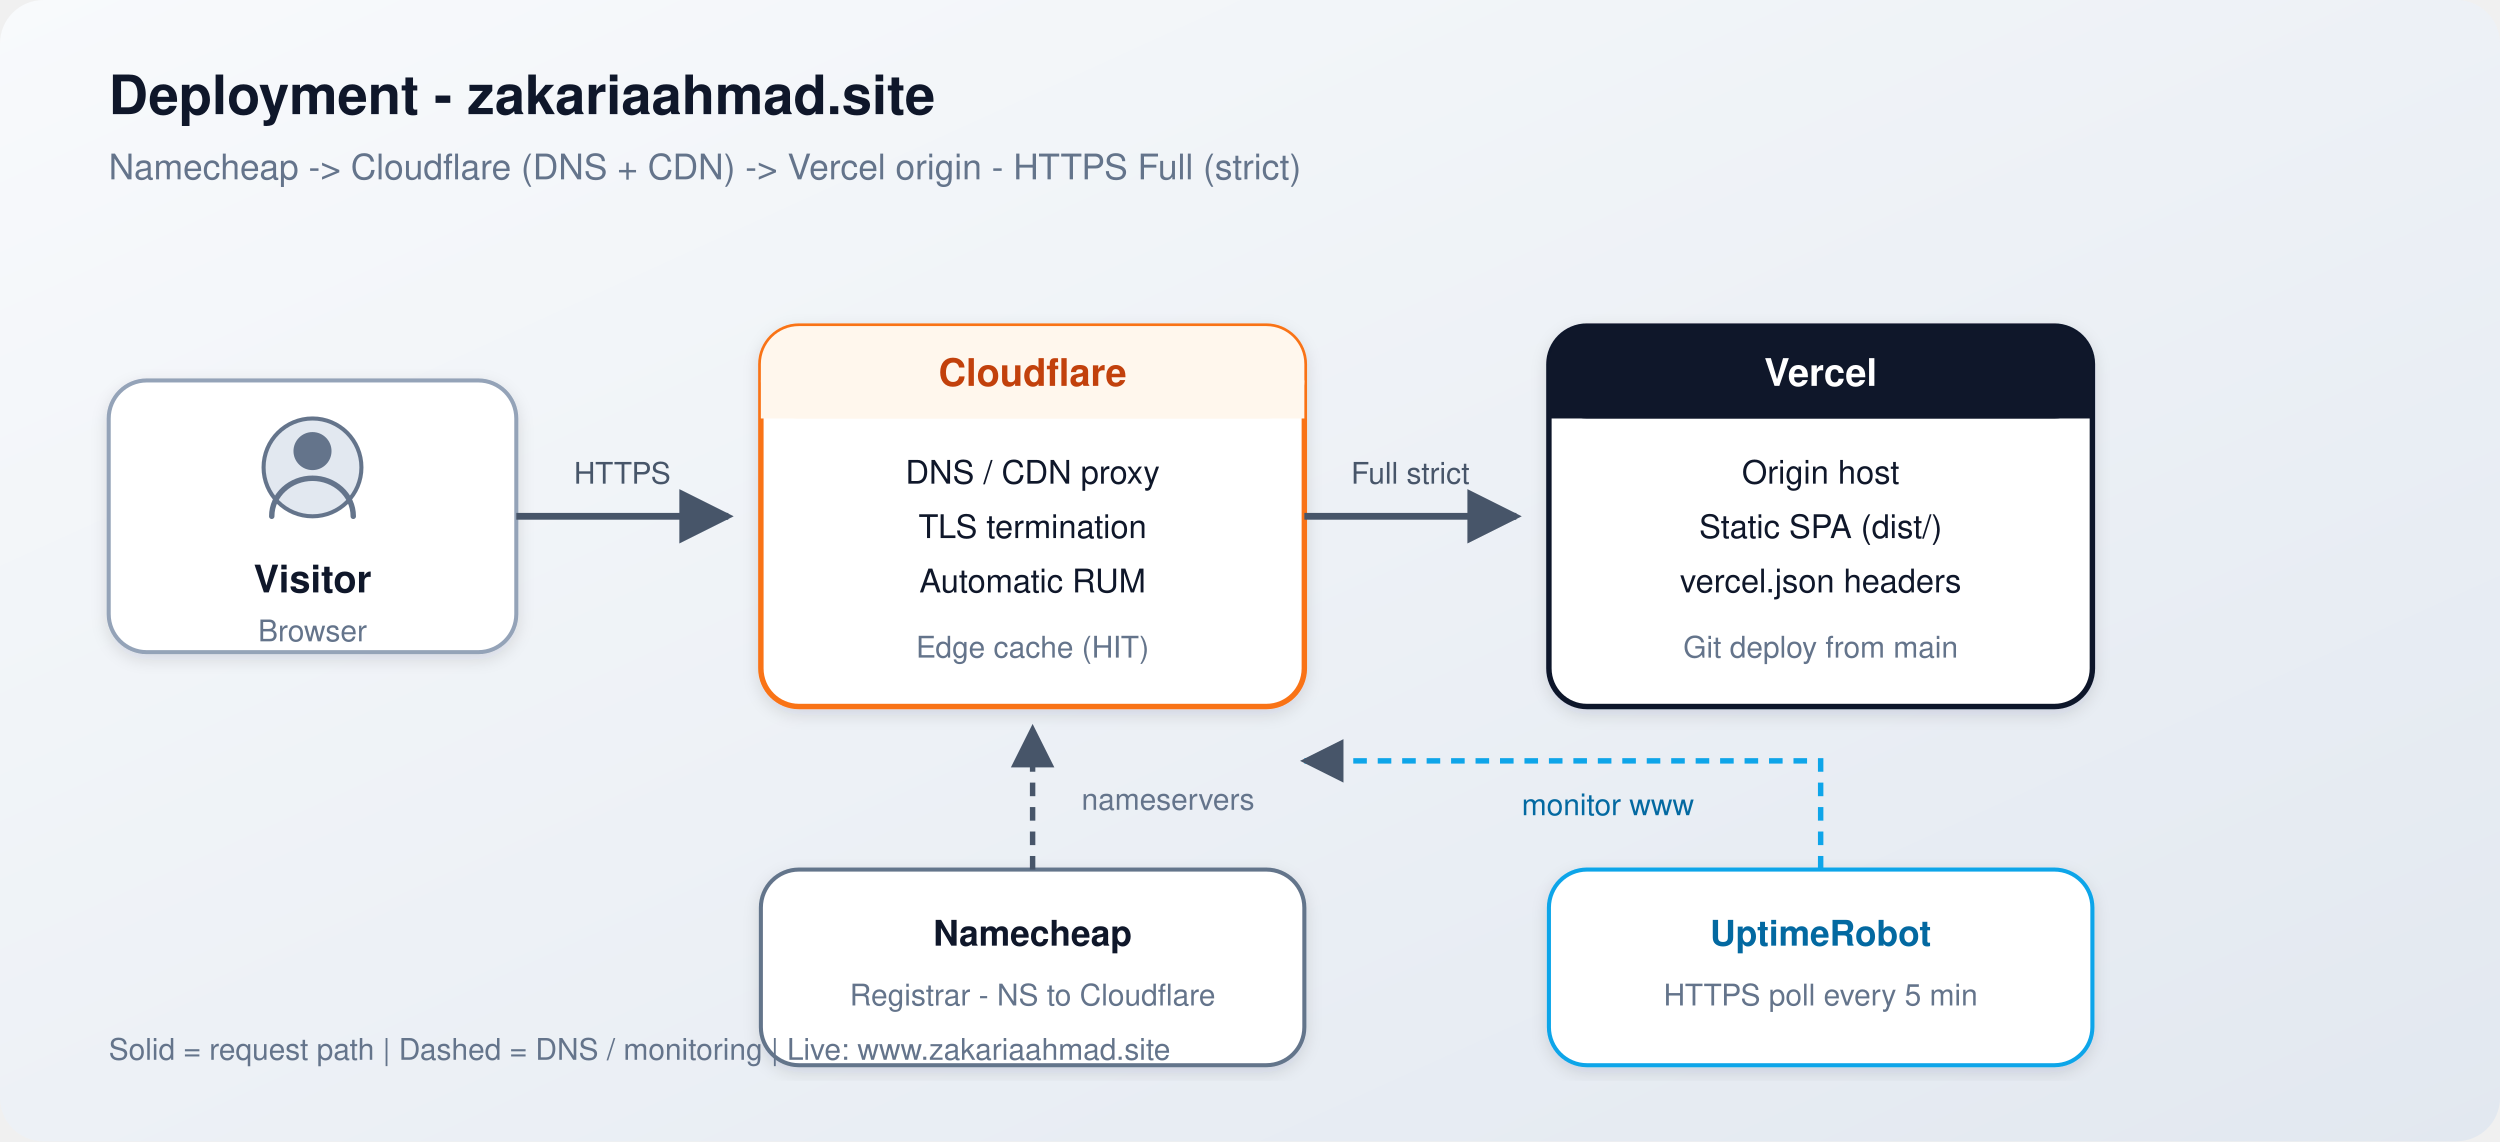
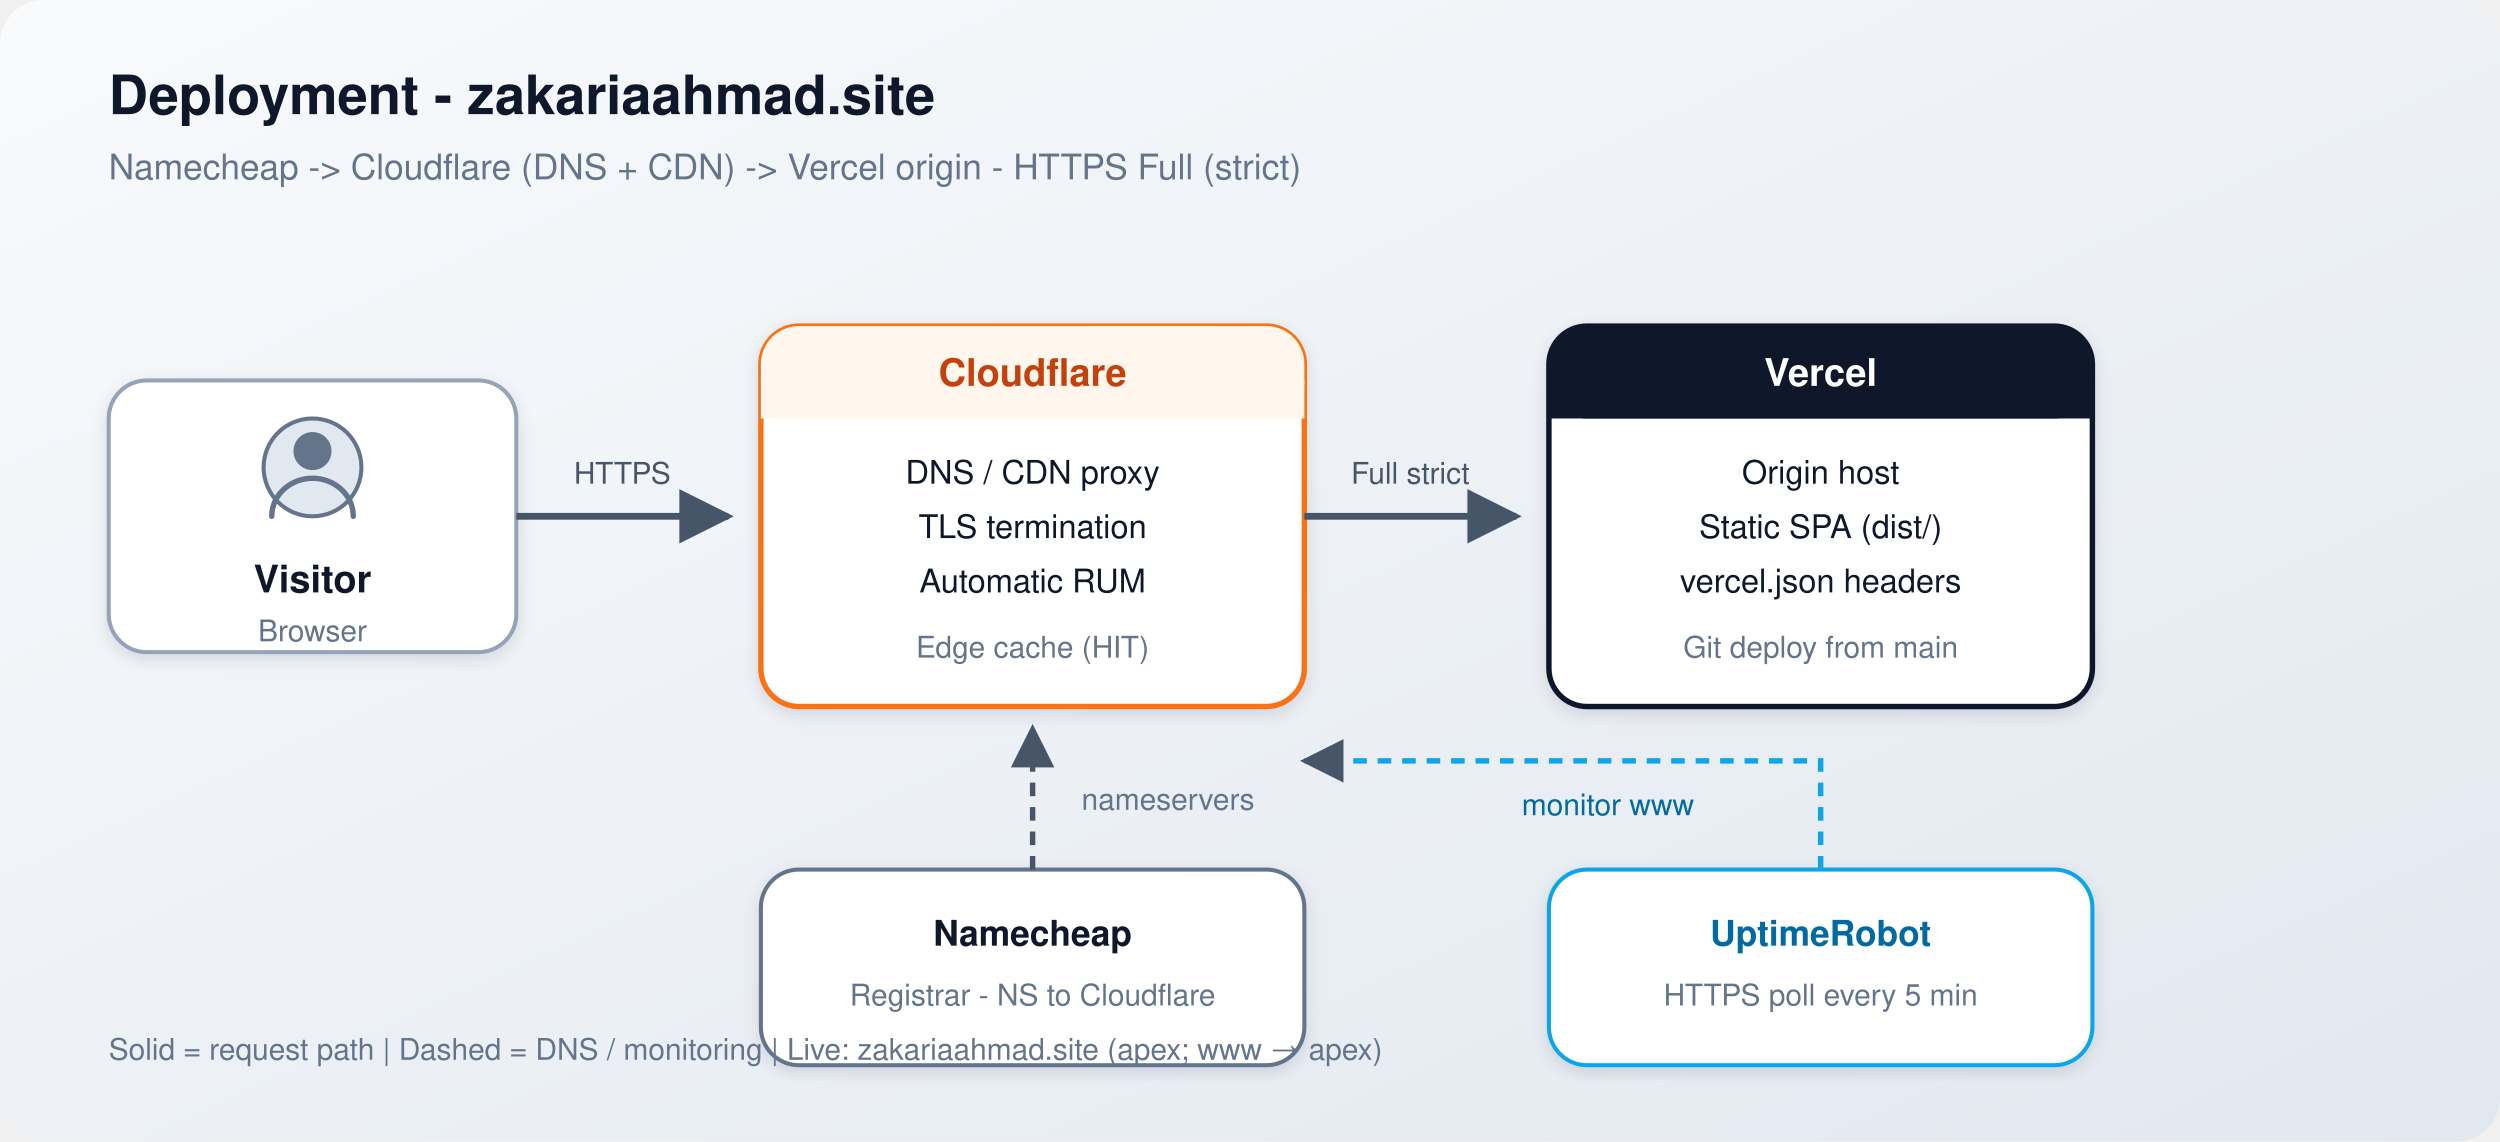
<svg xmlns="http://www.w3.org/2000/svg" viewBox="0 0 920 420" role="img" aria-labelledby="title desc">
  <defs>
    <marker id="arrow" viewBox="0 0 10 10" refX="9" refY="5" markerWidth="8" markerHeight="8" orient="auto-start-reverse">
      <path d="M 0 0 L 10 5 L 0 10 z" fill="#475569" />
    </marker>
    <filter id="soft" x="-8%" y="-8%" width="116%" height="116%">
      <feDropShadow dx="0" dy="2" stdDeviation="3" flood-color="#0f172a" flood-opacity="0.12" />
    </filter>
    <linearGradient id="bg" x1="0" y1="0" x2="1" y2="1">
      <stop offset="0%" stop-color="#f8fafc" />
      <stop offset="100%" stop-color="#e2e8f0" />
    </linearGradient>
  </defs>
  <rect width="920" height="420" rx="16" fill="url(#bg)" />
  <text x="40" y="42" font-family="Segoe UI, Helvetica, Arial, sans-serif" font-size="20" font-weight="700" fill="#0f172a">Deployment - zakariaahmad.site</text>
  <text x="40" y="66" font-family="Segoe UI, Helvetica, Arial, sans-serif" font-size="13" fill="#64748b">Namecheap -&gt; Cloudflare (DNS + CDN) -&gt; Vercel origin - HTTPS Full (strict)</text>
  <g filter="url(#soft)">
    <rect x="40" y="140" width="150" height="100" rx="14" fill="#ffffff" stroke="#94a3b8" stroke-width="1.5" />
  </g>
  <circle cx="115" cy="172" r="18" fill="#e2e8f0" stroke="#64748b" stroke-width="1.5" />
  <circle cx="115" cy="166" r="7" fill="#64748b" />
  <path d="M100 190c0-8 7-14 15-14s15 6 15 14" fill="none" stroke="#64748b" stroke-width="2" stroke-linecap="round" />
  <text x="115" y="218" text-anchor="middle" font-family="Segoe UI, Helvetica, Arial, sans-serif" font-size="14" font-weight="600" fill="#0f172a">Visitor</text>
  <text x="115" y="236" text-anchor="middle" font-family="Segoe UI, Helvetica, Arial, sans-serif" font-size="11" fill="#64748b">Browser</text>
  <line x1="190" y1="190" x2="268" y2="190" stroke="#475569" stroke-width="2.5" marker-end="url(#arrow)" />
  <text x="229" y="178" text-anchor="middle" font-family="Segoe UI, Helvetica, Arial, sans-serif" font-size="11" fill="#475569">HTTPS</text>
  <g filter="url(#soft)">
    <rect x="280" y="120" width="200" height="140" rx="14" fill="#ffffff" stroke="#f97316" stroke-width="2" />
  </g>
  <rect x="280" y="120" width="200" height="34" rx="14" fill="#fff7ed" />
  <rect x="280" y="140" width="200" height="14" fill="#fff7ed" />
  <text x="380" y="142" text-anchor="middle" font-family="Segoe UI, Helvetica, Arial, sans-serif" font-size="14" font-weight="700" fill="#c2410c">Cloudflare</text>
  <text x="380" y="178" text-anchor="middle" font-family="Segoe UI, Helvetica, Arial, sans-serif" font-size="12" fill="#0f172a">DNS / CDN proxy</text>
  <text x="380" y="198" text-anchor="middle" font-family="Segoe UI, Helvetica, Arial, sans-serif" font-size="12" fill="#0f172a">TLS termination</text>
  <text x="380" y="218" text-anchor="middle" font-family="Segoe UI, Helvetica, Arial, sans-serif" font-size="12" fill="#0f172a">Automatic RUM</text>
  <text x="380" y="242" text-anchor="middle" font-family="Segoe UI, Helvetica, Arial, sans-serif" font-size="11" fill="#64748b">Edge cache (HIT)</text>
  <line x1="480" y1="190" x2="558" y2="190" stroke="#475569" stroke-width="2.5" marker-end="url(#arrow)" />
  <text x="519" y="178" text-anchor="middle" font-family="Segoe UI, Helvetica, Arial, sans-serif" font-size="11" fill="#475569">Full strict</text>
  <g filter="url(#soft)">
    <rect x="570" y="120" width="200" height="140" rx="14" fill="#ffffff" stroke="#0f172a" stroke-width="2" />
  </g>
  <rect x="570" y="120" width="200" height="34" rx="14" fill="#0f172a" />
  <rect x="570" y="140" width="200" height="14" fill="#0f172a" />
  <text x="670" y="142" text-anchor="middle" font-family="Segoe UI, Helvetica, Arial, sans-serif" font-size="14" font-weight="700" fill="#ffffff">Vercel</text>
  <text x="670" y="178" text-anchor="middle" font-family="Segoe UI, Helvetica, Arial, sans-serif" font-size="12" fill="#0f172a">Origin host</text>
  <text x="670" y="198" text-anchor="middle" font-family="Segoe UI, Helvetica, Arial, sans-serif" font-size="12" fill="#0f172a">Static SPA (dist/)</text>
  <text x="670" y="218" text-anchor="middle" font-family="Segoe UI, Helvetica, Arial, sans-serif" font-size="12" fill="#0f172a">vercel.json headers</text>
  <text x="670" y="242" text-anchor="middle" font-family="Segoe UI, Helvetica, Arial, sans-serif" font-size="11" fill="#64748b">Git deploy from main</text>
  <g filter="url(#soft)">
    <rect x="280" y="320" width="200" height="72" rx="14" fill="#ffffff" stroke="#64748b" stroke-width="1.5" />
  </g>
  <text x="380" y="348" text-anchor="middle" font-family="Segoe UI, Helvetica, Arial, sans-serif" font-size="13" font-weight="700" fill="#0f172a">Namecheap</text>
  <text x="380" y="370" text-anchor="middle" font-family="Segoe UI, Helvetica, Arial, sans-serif" font-size="11" fill="#64748b">Registrar - NS to Cloudflare</text>
  <line x1="380" y1="320" x2="380" y2="268" stroke="#475569" stroke-width="2" stroke-dasharray="5 4" marker-end="url(#arrow)" />
  <text x="398" y="298" font-family="Segoe UI, Helvetica, Arial, sans-serif" font-size="11" fill="#64748b">nameservers</text>
  <g filter="url(#soft)">
    <rect x="570" y="320" width="200" height="72" rx="14" fill="#ffffff" stroke="#0ea5e9" stroke-width="1.5" />
  </g>
  <text x="670" y="348" text-anchor="middle" font-family="Segoe UI, Helvetica, Arial, sans-serif" font-size="13" font-weight="700" fill="#0369a1">UptimeRobot</text>
  <text x="670" y="370" text-anchor="middle" font-family="Segoe UI, Helvetica, Arial, sans-serif" font-size="11" fill="#64748b">HTTPS poll every 5 min</text>
  <path d="M670 320 V 280 H 480" fill="none" stroke="#0ea5e9" stroke-width="2" stroke-dasharray="5 4" marker-end="url(#arrow)" />
  <text x="560" y="300" font-family="Segoe UI, Helvetica, Arial, sans-serif" font-size="11" fill="#0369a1">monitor www</text>
-   <text x="40" y="390" font-family="Segoe UI, Helvetica, Arial, sans-serif" font-size="11" fill="#64748b">Solid = request path | Dashed = DNS / monitoring | Live: www.zakariaahmad.site</text>
+   <text x="40" y="390" font-family="Segoe UI, Helvetica, Arial, sans-serif" font-size="11" fill="#64748b">Solid = request path | Dashed = DNS / monitoring | Live: zakariaahmad.site (apex; www → apex)</text>
</svg>
